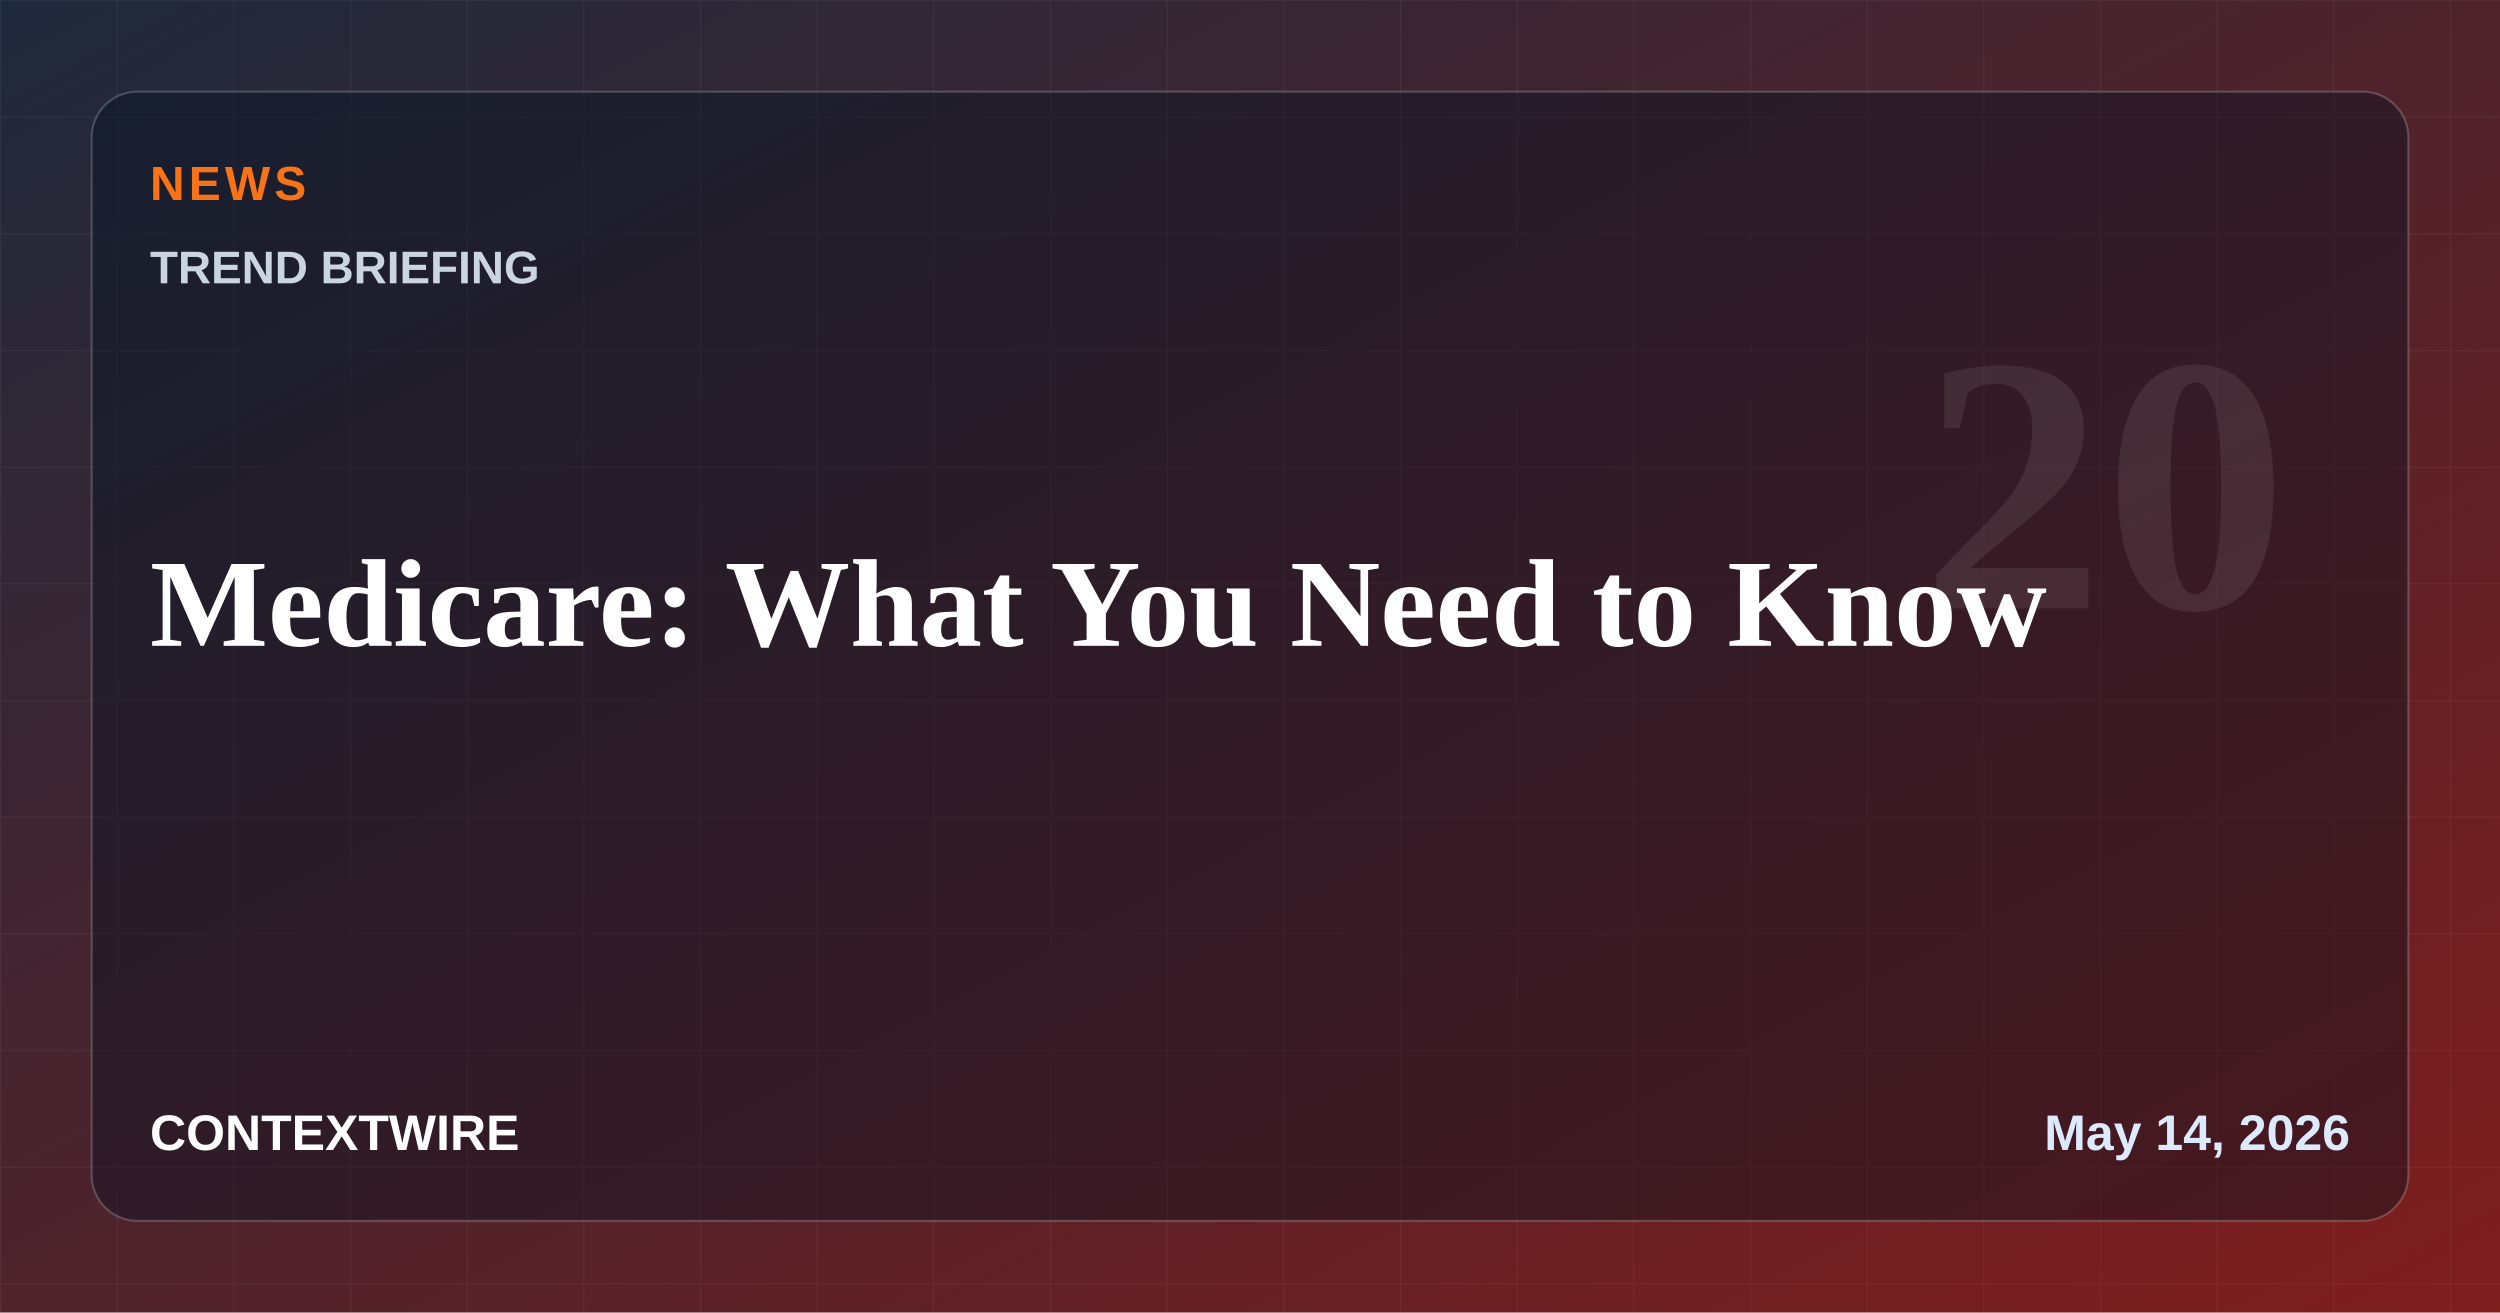
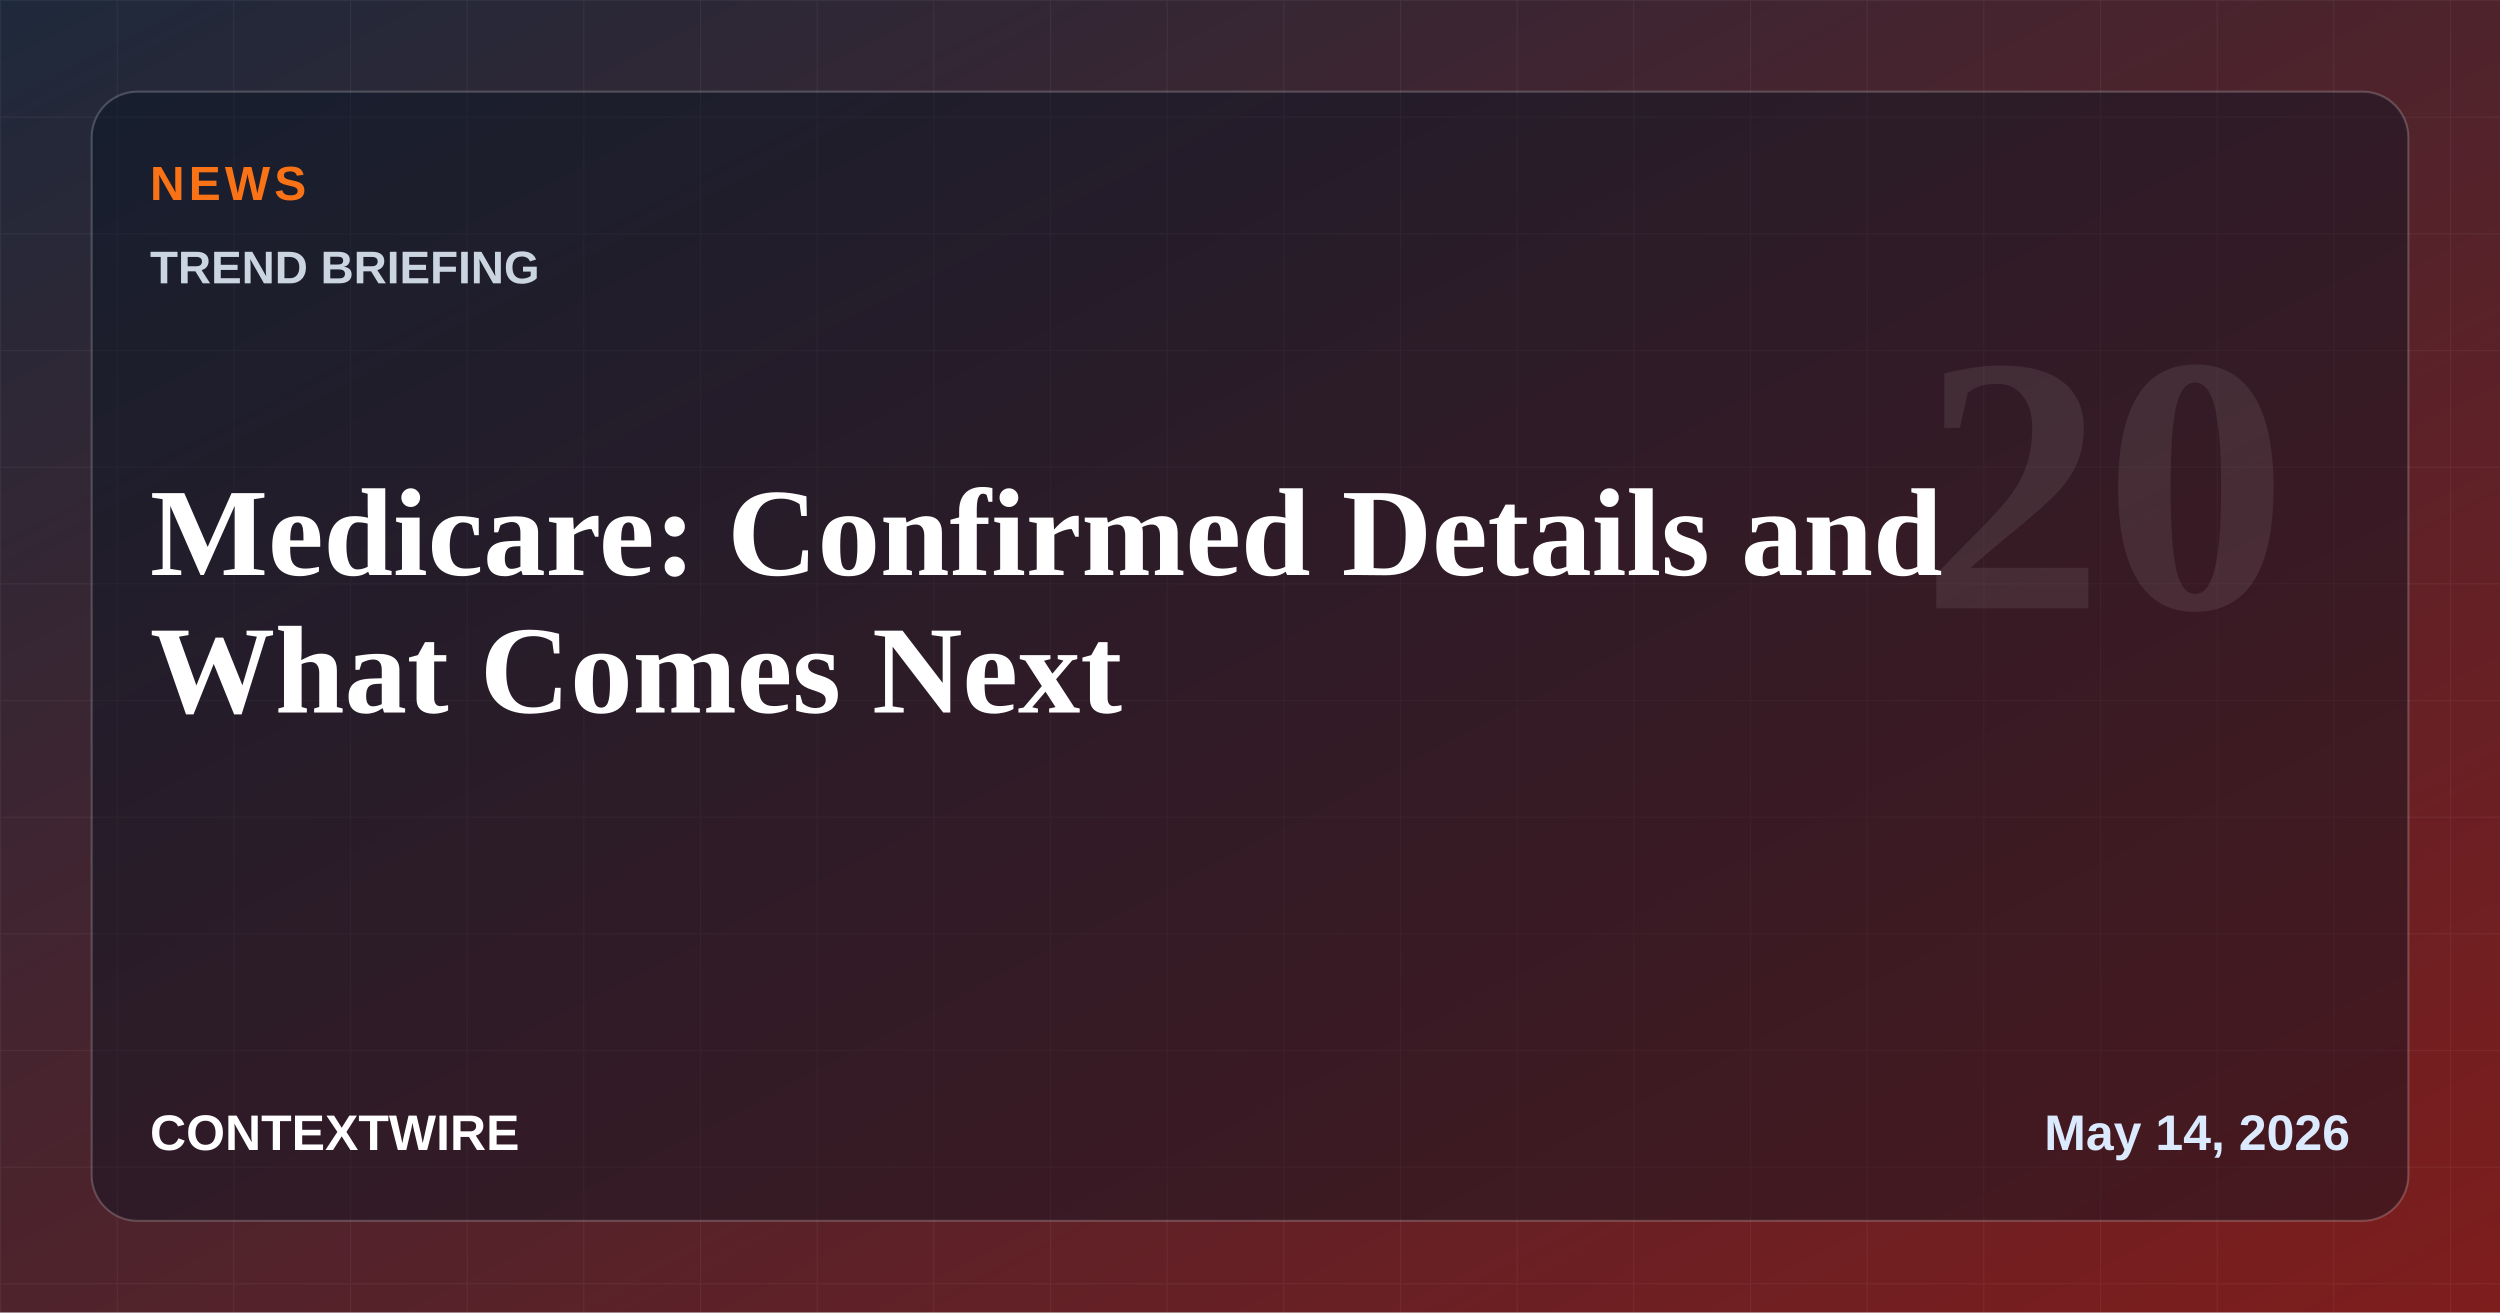
- <svg xmlns="http://www.w3.org/2000/svg" width="1200" height="630" viewBox="0 0 1200 630" role="img" aria-label="Medicare: What You Need to Know">
+ <svg xmlns="http://www.w3.org/2000/svg" width="1200" height="630" viewBox="0 0 1200 630" role="img" aria-label="Medicare: Confirmed Details and What Comes Next">
  <defs>
    <linearGradient id="bg" x1="0" y1="0" x2="1" y2="1">
      <stop offset="0" stop-color="#1e293b" />
      <stop offset="1" stop-color="#7f1d1d" />
    </linearGradient>
    <pattern id="grid" width="56" height="56" patternUnits="userSpaceOnUse">
      <path d="M56 0H0v56" fill="none" stroke="#ffffff" stroke-opacity=".08" stroke-width="1" />
    </pattern>
  </defs>
  <rect width="1200" height="630" fill="url(#bg)" />
  <rect width="1200" height="630" fill="url(#grid)" opacity=".65" />
  <rect x="44" y="44" width="1112" height="542" rx="22" fill="#07111f" fill-opacity=".42" stroke="#ffffff" stroke-opacity=".2" />
  <text x="72" y="96" font-family="Arial, Helvetica, sans-serif" font-size="23" font-weight="800" fill="#f97316" letter-spacing="2">NEWS</text>
  <text x="72" y="136" font-family="Arial, Helvetica, sans-serif" font-size="22" font-weight="700" fill="#cbd5e1">TREND BRIEFING</text>
-   <text x="72" y="310" font-family="Georgia, 'Times New Roman', serif" font-size="60" font-weight="700" fill="#ffffff">Medicare: What You Need to Know</text>
+   <text x="72" y="276" font-family="Georgia, 'Times New Roman', serif" font-size="60" font-weight="700" fill="#ffffff">Medicare: Confirmed Details and</text>
+   <text x="72" y="342" font-family="Georgia, 'Times New Roman', serif" font-size="60" font-weight="700" fill="#ffffff">What Comes Next</text>
  <text x="72" y="552" font-family="Arial, Helvetica, sans-serif" font-size="24" font-weight="800" fill="#ffffff">CONTEXTWIRE</text>
  <text x="1128" y="552" text-anchor="end" font-family="Arial, Helvetica, sans-serif" font-size="24" font-weight="700" fill="#dbeafe">May 14, 2026</text>
  <text x="1010" y="292" text-anchor="middle" font-family="Georgia, 'Times New Roman', serif" font-size="176" font-weight="700" fill="#ffffff" opacity=".08">20</text>
</svg>
